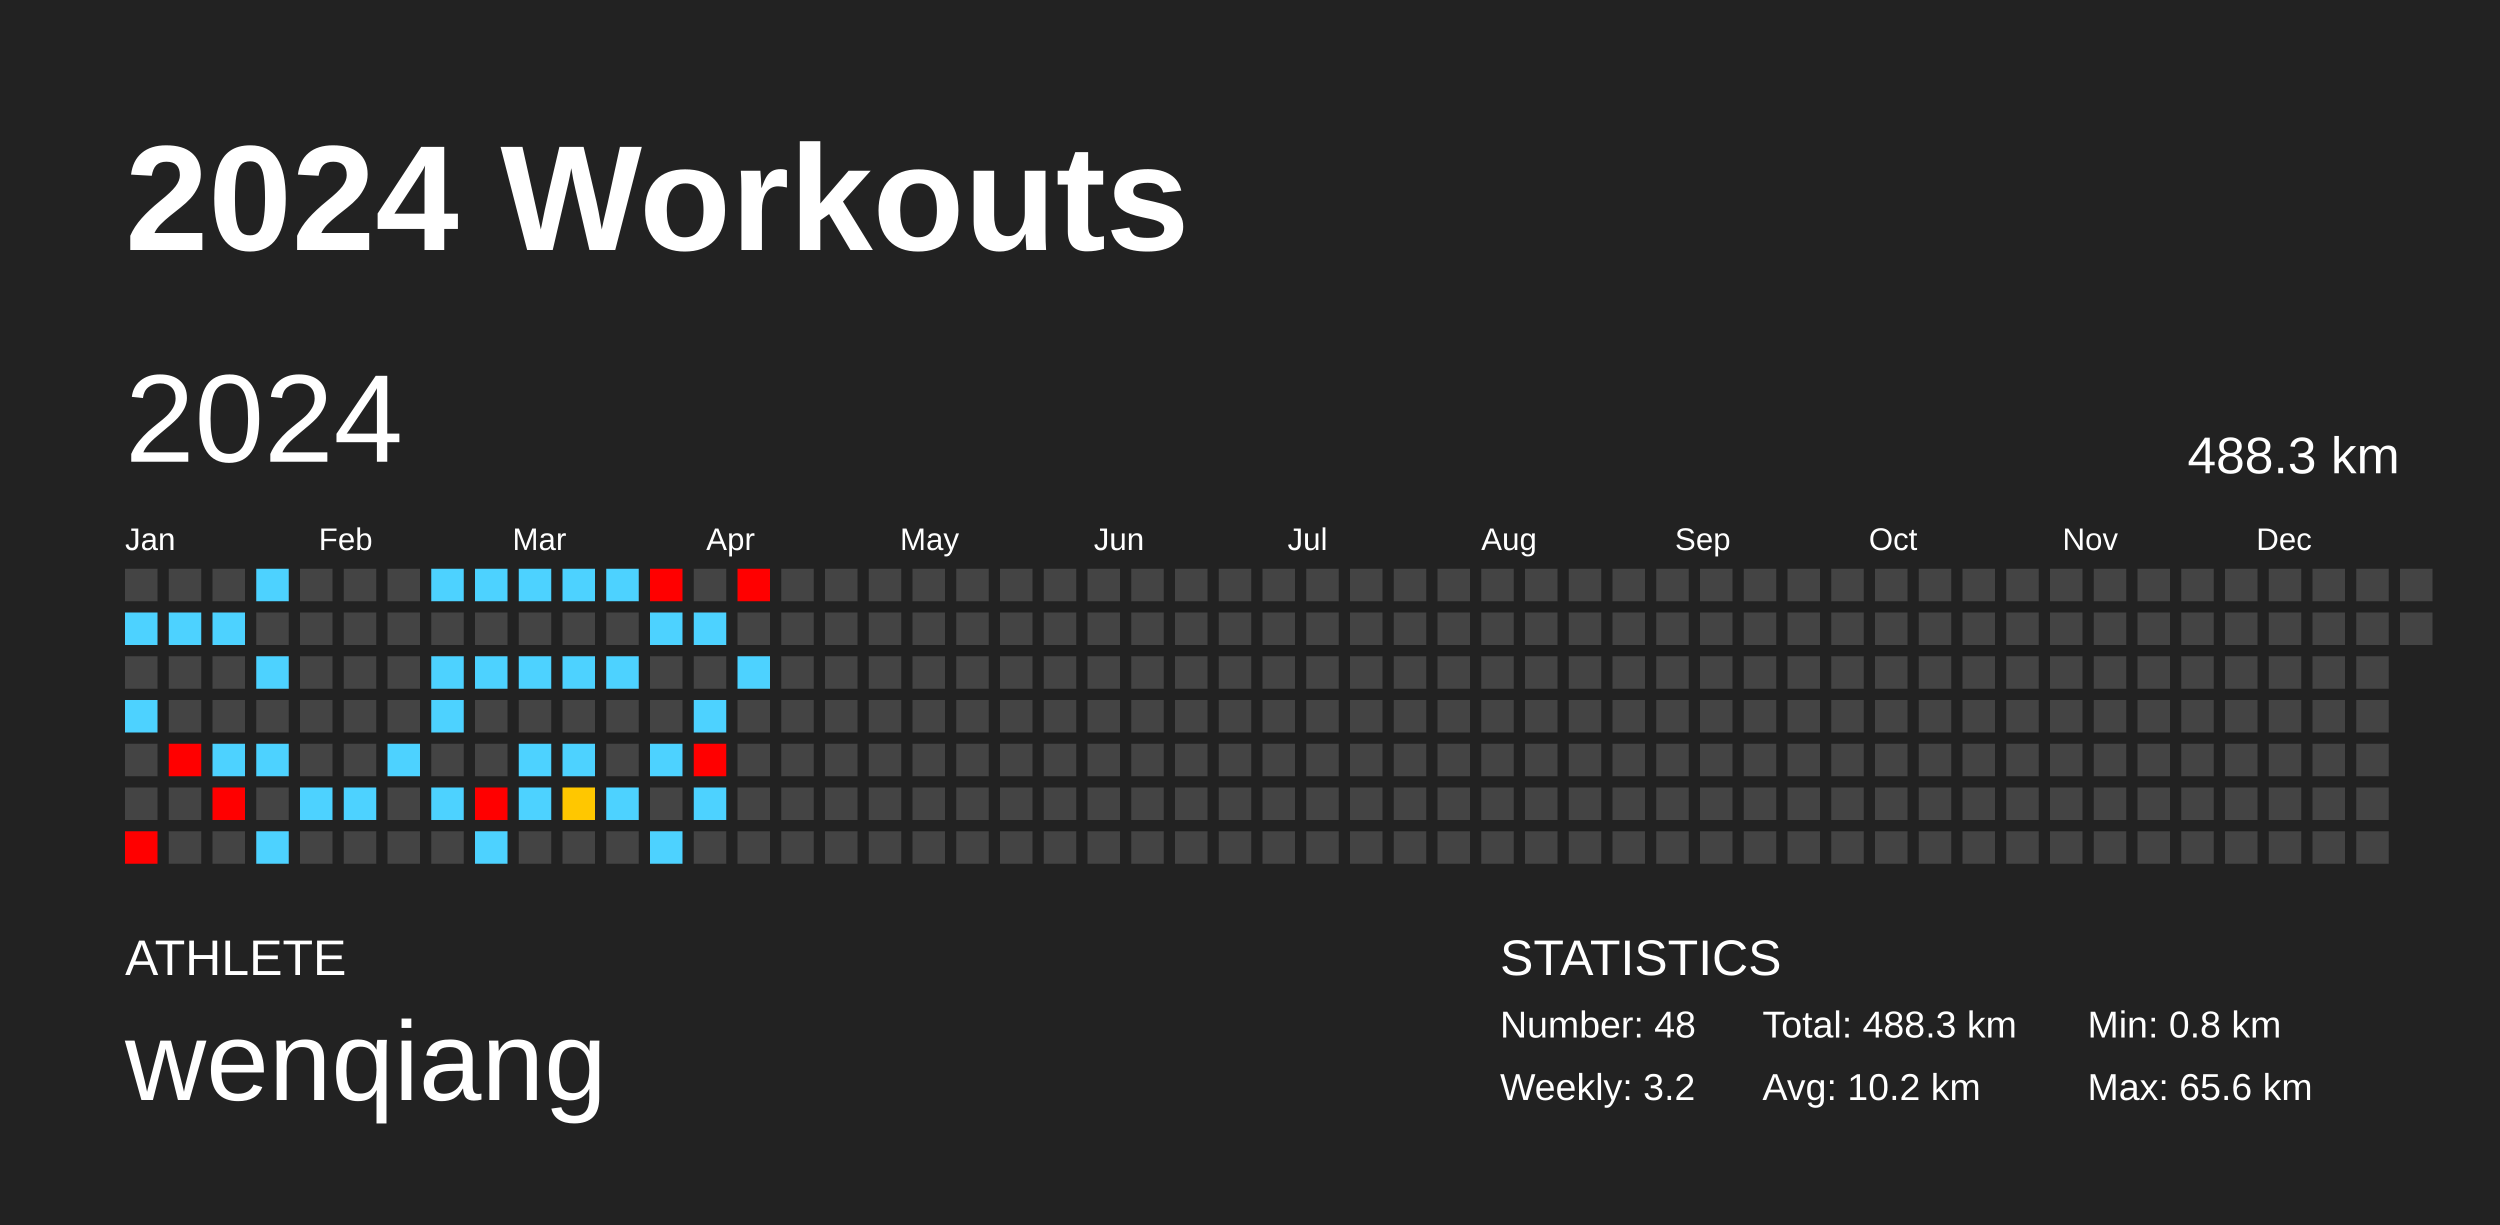
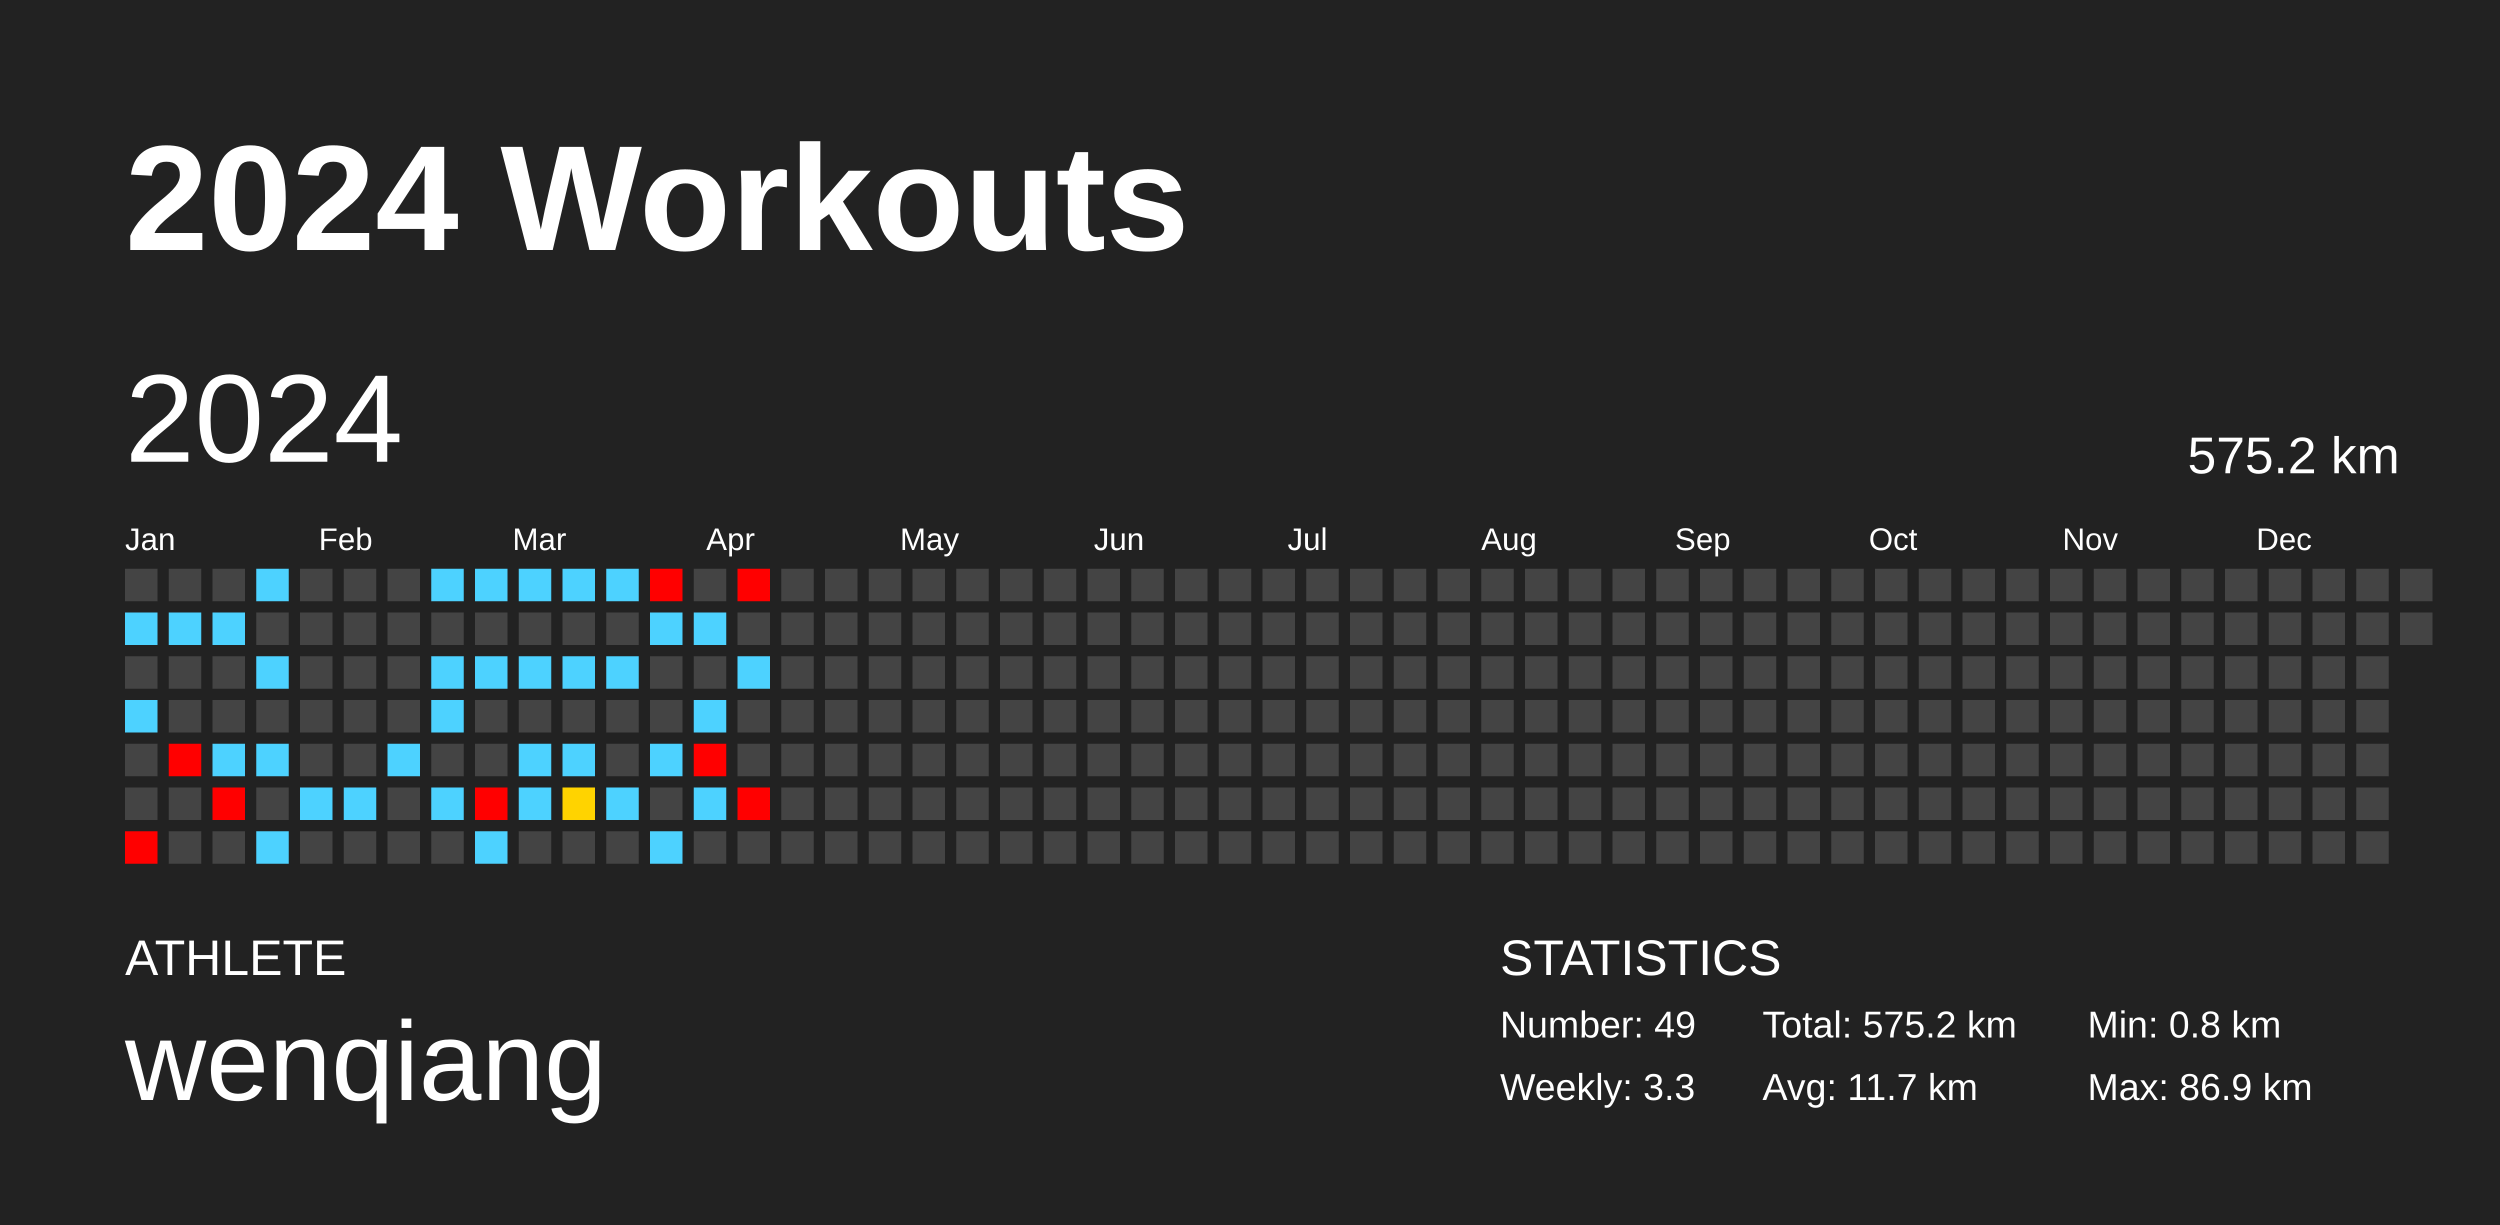
<svg xmlns="http://www.w3.org/2000/svg" baseProfile="full" height="98mm" version="1.1" viewBox="0,0,200,98" width="200mm">
  <defs />
  <rect fill="#222222" height="98" width="200" x="0" y="0" />
  <text fill="#FFFFFF" style="font-size:12px; font-family:Arial; font-weight:bold;" x="10" y="20">2024 Workouts</text>
  <text fill="#FFFFFF" style="font-size:4px; font-family:Arial" x="10" y="78">ATHLETE</text>
  <text fill="#FFFFFF" style="font-size:9px; font-family:Arial" x="10" y="88">wenqiang</text>
  <text fill="#FFFFFF" style="font-size:4px; font-family:Arial" x="120" y="78">STATISTICS</text>
-   <text fill="#FFFFFF" style="font-size:3px; font-family:Arial" x="120" y="83">Number: 48</text>
-   <text fill="#FFFFFF" style="font-size:3px; font-family:Arial" x="120" y="88">Weekly: 3.2</text>
-   <text fill="#FFFFFF" style="font-size:3px; font-family:Arial" x="141" y="83">Total: 488.3 km</text>
-   <text fill="#FFFFFF" style="font-size:3px; font-family:Arial" x="141" y="88">Avg: 10.2 km</text>
+   <text fill="#FFFFFF" style="font-size:3px; font-family:Arial" x="120" y="83">Number: 49</text>
+   <text fill="#FFFFFF" style="font-size:3px; font-family:Arial" x="120" y="88">Weekly: 3.3</text>
+   <text fill="#FFFFFF" style="font-size:3px; font-family:Arial" x="141" y="83">Total: 575.2 km</text>
+   <text fill="#FFFFFF" style="font-size:3px; font-family:Arial" x="141" y="88">Avg: 11.7 km</text>
  <text fill="#FFFFFF" style="font-size:3px; font-family:Arial" x="167" y="83">Min: 0.8 km</text>
-   <text fill="#FFFFFF" style="font-size:3px; font-family:Arial" x="167" y="88">Max: 65.6 km</text>
+   <text fill="#FFFFFF" style="font-size:3px; font-family:Arial" x="167" y="88">Max: 86.9 km</text>
  <text dominant-baseline="hanging" fill="#FFFFFF" style="font-size:10.0px; font-family:Arial;" x="10" y="30">2024</text>
-   <text dominant-baseline="hanging" fill="#FFFFFF" style="font-size:4.125px; font-family:Arial;" x="175" y="35">488.3 km</text>
+   <text dominant-baseline="hanging" fill="#FFFFFF" style="font-size:4.125px; font-family:Arial;" x="175" y="35">575.2 km</text>
  <text fill="#FFFFFF" style="font-size:2.5px; font-family:Arial" x="10.0" y="44">Jan</text>
  <text fill="#FFFFFF" style="font-size:2.5px; font-family:Arial" x="25.5" y="44">Feb</text>
  <text fill="#FFFFFF" style="font-size:2.5px; font-family:Arial" x="41.0" y="44">Mar</text>
  <text fill="#FFFFFF" style="font-size:2.5px; font-family:Arial" x="56.5" y="44">Apr</text>
  <text fill="#FFFFFF" style="font-size:2.5px; font-family:Arial" x="72.0" y="44">May</text>
  <text fill="#FFFFFF" style="font-size:2.5px; font-family:Arial" x="87.5" y="44">Jun</text>
  <text fill="#FFFFFF" style="font-size:2.5px; font-family:Arial" x="103.0" y="44">Jul</text>
  <text fill="#FFFFFF" style="font-size:2.5px; font-family:Arial" x="118.5" y="44">Aug</text>
  <text fill="#FFFFFF" style="font-size:2.5px; font-family:Arial" x="134.0" y="44">Sep</text>
  <text fill="#FFFFFF" style="font-size:2.5px; font-family:Arial" x="149.5" y="44">Oct</text>
  <text fill="#FFFFFF" style="font-size:2.5px; font-family:Arial" x="165.0" y="44">Nov</text>
  <text fill="#FFFFFF" style="font-size:2.5px; font-family:Arial" x="180.5" y="44">Dec</text>
  <rect fill="#444444" height="2.6" width="2.6" x="10.0" y="45.5" />
  <rect fill="#4dd2ff" height="2.6" width="2.6" x="10.0" y="49.0" />
  <rect fill="#444444" height="2.6" width="2.6" x="10.0" y="52.5" />
  <rect fill="#4dd2ff" height="2.6" width="2.6" x="10.0" y="56.0" />
  <rect fill="#444444" height="2.6" width="2.6" x="10.0" y="59.5" />
  <rect fill="#444444" height="2.6" width="2.6" x="10.0" y="63.0" />
  <rect fill="red" height="2.6" width="2.6" x="10.0" y="66.5" />
  <rect fill="#444444" height="2.6" width="2.6" x="13.5" y="45.5" />
  <rect fill="#4dd2ff" height="2.6" width="2.6" x="13.5" y="49.0" />
  <rect fill="#444444" height="2.6" width="2.6" x="13.5" y="52.5" />
  <rect fill="#444444" height="2.6" width="2.6" x="13.5" y="56.0" />
  <rect fill="red" height="2.6" width="2.6" x="13.5" y="59.5" />
  <rect fill="#444444" height="2.6" width="2.6" x="13.5" y="63.0" />
  <rect fill="#444444" height="2.6" width="2.6" x="13.5" y="66.5" />
  <rect fill="#444444" height="2.6" width="2.6" x="17.0" y="45.5" />
  <rect fill="#4dd2ff" height="2.6" width="2.6" x="17.0" y="49.0" />
  <rect fill="#444444" height="2.6" width="2.6" x="17.0" y="52.5" />
  <rect fill="#444444" height="2.6" width="2.6" x="17.0" y="56.0" />
  <rect fill="#4dd2ff" height="2.6" width="2.6" x="17.0" y="59.5" />
  <rect fill="red" height="2.6" width="2.6" x="17.0" y="63.0" />
  <rect fill="#444444" height="2.6" width="2.6" x="17.0" y="66.5" />
  <rect fill="#4dd2ff" height="2.6" width="2.6" x="20.5" y="45.5" />
  <rect fill="#444444" height="2.6" width="2.6" x="20.5" y="49.0" />
  <rect fill="#4dd2ff" height="2.6" width="2.6" x="20.5" y="52.5" />
  <rect fill="#444444" height="2.6" width="2.6" x="20.5" y="56.0" />
  <rect fill="#4dd2ff" height="2.6" width="2.6" x="20.5" y="59.5" />
  <rect fill="#444444" height="2.6" width="2.6" x="20.5" y="63.0" />
  <rect fill="#4dd2ff" height="2.6" width="2.6" x="20.5" y="66.5" />
  <rect fill="#444444" height="2.6" width="2.6" x="24.0" y="45.5" />
  <rect fill="#444444" height="2.6" width="2.6" x="24.0" y="49.0" />
  <rect fill="#444444" height="2.6" width="2.6" x="24.0" y="52.5" />
  <rect fill="#444444" height="2.6" width="2.6" x="24.0" y="56.0" />
  <rect fill="#444444" height="2.6" width="2.6" x="24.0" y="59.5" />
  <rect fill="#4dd2ff" height="2.6" width="2.6" x="24.0" y="63.0" />
  <rect fill="#444444" height="2.6" width="2.6" x="24.0" y="66.5" />
  <rect fill="#444444" height="2.6" width="2.6" x="27.5" y="45.5" />
  <rect fill="#444444" height="2.6" width="2.6" x="27.5" y="49.0" />
  <rect fill="#444444" height="2.6" width="2.6" x="27.5" y="52.5" />
  <rect fill="#444444" height="2.6" width="2.6" x="27.5" y="56.0" />
  <rect fill="#444444" height="2.6" width="2.6" x="27.5" y="59.5" />
  <rect fill="#4dd2ff" height="2.6" width="2.6" x="27.5" y="63.0" />
  <rect fill="#444444" height="2.6" width="2.6" x="27.5" y="66.5" />
  <rect fill="#444444" height="2.6" width="2.6" x="31.0" y="45.5" />
  <rect fill="#444444" height="2.6" width="2.6" x="31.0" y="49.0" />
  <rect fill="#444444" height="2.6" width="2.6" x="31.0" y="52.5" />
  <rect fill="#444444" height="2.6" width="2.6" x="31.0" y="56.0" />
  <rect fill="#4dd2ff" height="2.6" width="2.6" x="31.0" y="59.5" />
  <rect fill="#444444" height="2.6" width="2.6" x="31.0" y="63.0" />
  <rect fill="#444444" height="2.6" width="2.6" x="31.0" y="66.5" />
  <rect fill="#4dd2ff" height="2.6" width="2.6" x="34.5" y="45.5" />
  <rect fill="#444444" height="2.6" width="2.6" x="34.5" y="49.0" />
  <rect fill="#4dd2ff" height="2.6" width="2.6" x="34.5" y="52.5" />
  <rect fill="#4dd2ff" height="2.6" width="2.6" x="34.5" y="56.0" />
  <rect fill="#444444" height="2.6" width="2.6" x="34.5" y="59.5" />
  <rect fill="#4dd2ff" height="2.6" width="2.6" x="34.5" y="63.0" />
  <rect fill="#444444" height="2.6" width="2.6" x="34.5" y="66.5" />
  <rect fill="#4dd2ff" height="2.6" width="2.6" x="38.0" y="45.5" />
  <rect fill="#444444" height="2.6" width="2.6" x="38.0" y="49.0" />
  <rect fill="#4dd2ff" height="2.6" width="2.6" x="38.0" y="52.5" />
  <rect fill="#444444" height="2.6" width="2.6" x="38.0" y="56.0" />
  <rect fill="#444444" height="2.6" width="2.6" x="38.0" y="59.5" />
  <rect fill="red" height="2.6" width="2.6" x="38.0" y="63.0" />
  <rect fill="#4dd2ff" height="2.6" width="2.6" x="38.0" y="66.5" />
  <rect fill="#4dd2ff" height="2.6" width="2.6" x="41.5" y="45.5" />
  <rect fill="#444444" height="2.6" width="2.6" x="41.5" y="49.0" />
  <rect fill="#4dd2ff" height="2.6" width="2.6" x="41.5" y="52.5" />
  <rect fill="#444444" height="2.6" width="2.6" x="41.5" y="56.0" />
  <rect fill="#4dd2ff" height="2.6" width="2.6" x="41.5" y="59.5" />
  <rect fill="#4dd2ff" height="2.6" width="2.6" x="41.5" y="63.0" />
  <rect fill="#444444" height="2.6" width="2.6" x="41.5" y="66.5" />
  <rect fill="#4dd2ff" height="2.6" width="2.6" x="45.0" y="45.5" />
  <rect fill="#444444" height="2.6" width="2.6" x="45.0" y="49.0" />
  <rect fill="#4dd2ff" height="2.6" width="2.6" x="45.0" y="52.5" />
  <rect fill="#444444" height="2.6" width="2.6" x="45.0" y="56.0" />
  <rect fill="#4dd2ff" height="2.6" width="2.6" x="45.0" y="59.5" />
-   <rect fill="#ffc700" height="2.6" width="2.6" x="45.0" y="63.0" />
+   <rect fill="#ffd300" height="2.6" width="2.6" x="45.0" y="63.0" />
  <rect fill="#444444" height="2.6" width="2.6" x="45.0" y="66.5" />
  <rect fill="#4dd2ff" height="2.6" width="2.6" x="48.5" y="45.5" />
  <rect fill="#444444" height="2.6" width="2.6" x="48.5" y="49.0" />
  <rect fill="#4dd2ff" height="2.6" width="2.6" x="48.5" y="52.5" />
  <rect fill="#444444" height="2.6" width="2.6" x="48.5" y="56.0" />
  <rect fill="#444444" height="2.6" width="2.6" x="48.5" y="59.5" />
  <rect fill="#4dd2ff" height="2.6" width="2.6" x="48.5" y="63.0" />
  <rect fill="#444444" height="2.6" width="2.6" x="48.5" y="66.5" />
  <rect fill="red" height="2.6" width="2.6" x="52.0" y="45.5" />
  <rect fill="#4dd2ff" height="2.6" width="2.6" x="52.0" y="49.0" />
  <rect fill="#444444" height="2.6" width="2.6" x="52.0" y="52.5" />
  <rect fill="#444444" height="2.6" width="2.6" x="52.0" y="56.0" />
  <rect fill="#4dd2ff" height="2.6" width="2.6" x="52.0" y="59.5" />
  <rect fill="#444444" height="2.6" width="2.6" x="52.0" y="63.0" />
  <rect fill="#4dd2ff" height="2.6" width="2.6" x="52.0" y="66.5" />
  <rect fill="#444444" height="2.6" width="2.6" x="55.5" y="45.5" />
  <rect fill="#4dd2ff" height="2.6" width="2.6" x="55.5" y="49.0" />
  <rect fill="#444444" height="2.6" width="2.6" x="55.5" y="52.5" />
  <rect fill="#4dd2ff" height="2.6" width="2.6" x="55.5" y="56.0" />
  <rect fill="red" height="2.6" width="2.6" x="55.5" y="59.5" />
  <rect fill="#4dd2ff" height="2.6" width="2.6" x="55.5" y="63.0" />
  <rect fill="#444444" height="2.6" width="2.6" x="55.5" y="66.5" />
  <rect fill="red" height="2.6" width="2.6" x="59.0" y="45.5" />
  <rect fill="#444444" height="2.6" width="2.6" x="59.0" y="49.0" />
  <rect fill="#4dd2ff" height="2.6" width="2.6" x="59.0" y="52.5" />
  <rect fill="#444444" height="2.6" width="2.6" x="59.0" y="56.0" />
  <rect fill="#444444" height="2.6" width="2.6" x="59.0" y="59.5" />
-   <rect fill="#444444" height="2.6" width="2.6" x="59.0" y="63.0" />
+   <rect fill="red" height="2.6" width="2.6" x="59.0" y="63.0" />
  <rect fill="#444444" height="2.6" width="2.6" x="59.0" y="66.5" />
  <rect fill="#444444" height="2.6" width="2.6" x="62.5" y="45.5" />
  <rect fill="#444444" height="2.6" width="2.6" x="62.5" y="49.0" />
  <rect fill="#444444" height="2.6" width="2.6" x="62.5" y="52.5" />
  <rect fill="#444444" height="2.6" width="2.6" x="62.5" y="56.0" />
  <rect fill="#444444" height="2.6" width="2.6" x="62.5" y="59.5" />
  <rect fill="#444444" height="2.6" width="2.6" x="62.5" y="63.0" />
  <rect fill="#444444" height="2.6" width="2.6" x="62.5" y="66.5" />
  <rect fill="#444444" height="2.6" width="2.6" x="66.0" y="45.5" />
  <rect fill="#444444" height="2.6" width="2.6" x="66.0" y="49.0" />
  <rect fill="#444444" height="2.6" width="2.6" x="66.0" y="52.5" />
  <rect fill="#444444" height="2.6" width="2.6" x="66.0" y="56.0" />
  <rect fill="#444444" height="2.6" width="2.6" x="66.0" y="59.5" />
  <rect fill="#444444" height="2.6" width="2.6" x="66.0" y="63.0" />
  <rect fill="#444444" height="2.6" width="2.6" x="66.0" y="66.5" />
  <rect fill="#444444" height="2.6" width="2.6" x="69.5" y="45.5" />
  <rect fill="#444444" height="2.6" width="2.6" x="69.5" y="49.0" />
  <rect fill="#444444" height="2.6" width="2.6" x="69.5" y="52.5" />
  <rect fill="#444444" height="2.6" width="2.6" x="69.5" y="56.0" />
  <rect fill="#444444" height="2.6" width="2.6" x="69.5" y="59.5" />
  <rect fill="#444444" height="2.6" width="2.6" x="69.5" y="63.0" />
  <rect fill="#444444" height="2.6" width="2.6" x="69.5" y="66.5" />
  <rect fill="#444444" height="2.6" width="2.6" x="73.0" y="45.5" />
  <rect fill="#444444" height="2.6" width="2.6" x="73.0" y="49.0" />
  <rect fill="#444444" height="2.6" width="2.6" x="73.0" y="52.5" />
  <rect fill="#444444" height="2.6" width="2.6" x="73.0" y="56.0" />
  <rect fill="#444444" height="2.6" width="2.6" x="73.0" y="59.5" />
  <rect fill="#444444" height="2.6" width="2.6" x="73.0" y="63.0" />
  <rect fill="#444444" height="2.6" width="2.6" x="73.0" y="66.5" />
  <rect fill="#444444" height="2.6" width="2.6" x="76.5" y="45.5" />
  <rect fill="#444444" height="2.6" width="2.6" x="76.5" y="49.0" />
  <rect fill="#444444" height="2.6" width="2.6" x="76.5" y="52.5" />
  <rect fill="#444444" height="2.6" width="2.6" x="76.5" y="56.0" />
  <rect fill="#444444" height="2.6" width="2.6" x="76.5" y="59.5" />
  <rect fill="#444444" height="2.6" width="2.6" x="76.5" y="63.0" />
  <rect fill="#444444" height="2.6" width="2.6" x="76.5" y="66.5" />
  <rect fill="#444444" height="2.6" width="2.6" x="80.0" y="45.5" />
  <rect fill="#444444" height="2.6" width="2.6" x="80.0" y="49.0" />
  <rect fill="#444444" height="2.6" width="2.6" x="80.0" y="52.5" />
  <rect fill="#444444" height="2.6" width="2.6" x="80.0" y="56.0" />
  <rect fill="#444444" height="2.6" width="2.6" x="80.0" y="59.5" />
  <rect fill="#444444" height="2.6" width="2.6" x="80.0" y="63.0" />
  <rect fill="#444444" height="2.6" width="2.6" x="80.0" y="66.5" />
  <rect fill="#444444" height="2.6" width="2.6" x="83.5" y="45.5" />
  <rect fill="#444444" height="2.6" width="2.6" x="83.5" y="49.0" />
  <rect fill="#444444" height="2.6" width="2.6" x="83.5" y="52.5" />
  <rect fill="#444444" height="2.6" width="2.6" x="83.5" y="56.0" />
  <rect fill="#444444" height="2.6" width="2.6" x="83.5" y="59.5" />
  <rect fill="#444444" height="2.6" width="2.6" x="83.5" y="63.0" />
  <rect fill="#444444" height="2.6" width="2.6" x="83.5" y="66.5" />
  <rect fill="#444444" height="2.6" width="2.6" x="87.0" y="45.5" />
  <rect fill="#444444" height="2.6" width="2.6" x="87.0" y="49.0" />
  <rect fill="#444444" height="2.6" width="2.6" x="87.0" y="52.5" />
  <rect fill="#444444" height="2.6" width="2.6" x="87.0" y="56.0" />
  <rect fill="#444444" height="2.6" width="2.6" x="87.0" y="59.5" />
  <rect fill="#444444" height="2.6" width="2.6" x="87.0" y="63.0" />
  <rect fill="#444444" height="2.6" width="2.6" x="87.0" y="66.5" />
  <rect fill="#444444" height="2.6" width="2.6" x="90.5" y="45.5" />
  <rect fill="#444444" height="2.6" width="2.6" x="90.5" y="49.0" />
  <rect fill="#444444" height="2.6" width="2.6" x="90.5" y="52.5" />
  <rect fill="#444444" height="2.6" width="2.6" x="90.5" y="56.0" />
  <rect fill="#444444" height="2.6" width="2.6" x="90.5" y="59.5" />
  <rect fill="#444444" height="2.6" width="2.6" x="90.5" y="63.0" />
  <rect fill="#444444" height="2.6" width="2.6" x="90.5" y="66.5" />
  <rect fill="#444444" height="2.6" width="2.6" x="94.0" y="45.5" />
  <rect fill="#444444" height="2.6" width="2.6" x="94.0" y="49.0" />
  <rect fill="#444444" height="2.6" width="2.6" x="94.0" y="52.5" />
  <rect fill="#444444" height="2.6" width="2.6" x="94.0" y="56.0" />
  <rect fill="#444444" height="2.6" width="2.6" x="94.0" y="59.5" />
  <rect fill="#444444" height="2.6" width="2.6" x="94.0" y="63.0" />
  <rect fill="#444444" height="2.6" width="2.6" x="94.0" y="66.5" />
  <rect fill="#444444" height="2.6" width="2.6" x="97.5" y="45.5" />
  <rect fill="#444444" height="2.6" width="2.6" x="97.5" y="49.0" />
  <rect fill="#444444" height="2.6" width="2.6" x="97.5" y="52.5" />
  <rect fill="#444444" height="2.6" width="2.6" x="97.5" y="56.0" />
  <rect fill="#444444" height="2.6" width="2.6" x="97.5" y="59.5" />
  <rect fill="#444444" height="2.6" width="2.6" x="97.5" y="63.0" />
  <rect fill="#444444" height="2.6" width="2.6" x="97.5" y="66.5" />
  <rect fill="#444444" height="2.6" width="2.6" x="101.0" y="45.5" />
  <rect fill="#444444" height="2.6" width="2.6" x="101.0" y="49.0" />
  <rect fill="#444444" height="2.6" width="2.6" x="101.0" y="52.5" />
  <rect fill="#444444" height="2.6" width="2.6" x="101.0" y="56.0" />
  <rect fill="#444444" height="2.6" width="2.6" x="101.0" y="59.5" />
  <rect fill="#444444" height="2.6" width="2.6" x="101.0" y="63.0" />
  <rect fill="#444444" height="2.6" width="2.6" x="101.0" y="66.5" />
  <rect fill="#444444" height="2.6" width="2.6" x="104.5" y="45.5" />
  <rect fill="#444444" height="2.6" width="2.6" x="104.5" y="49.0" />
  <rect fill="#444444" height="2.6" width="2.6" x="104.5" y="52.5" />
  <rect fill="#444444" height="2.6" width="2.6" x="104.5" y="56.0" />
  <rect fill="#444444" height="2.6" width="2.6" x="104.5" y="59.5" />
  <rect fill="#444444" height="2.6" width="2.6" x="104.5" y="63.0" />
  <rect fill="#444444" height="2.6" width="2.6" x="104.5" y="66.5" />
  <rect fill="#444444" height="2.6" width="2.6" x="108.0" y="45.5" />
  <rect fill="#444444" height="2.6" width="2.6" x="108.0" y="49.0" />
  <rect fill="#444444" height="2.6" width="2.6" x="108.0" y="52.5" />
  <rect fill="#444444" height="2.6" width="2.6" x="108.0" y="56.0" />
  <rect fill="#444444" height="2.6" width="2.6" x="108.0" y="59.5" />
  <rect fill="#444444" height="2.6" width="2.6" x="108.0" y="63.0" />
  <rect fill="#444444" height="2.6" width="2.6" x="108.0" y="66.5" />
  <rect fill="#444444" height="2.6" width="2.6" x="111.5" y="45.5" />
  <rect fill="#444444" height="2.6" width="2.6" x="111.5" y="49.0" />
  <rect fill="#444444" height="2.6" width="2.6" x="111.5" y="52.5" />
  <rect fill="#444444" height="2.6" width="2.6" x="111.5" y="56.0" />
  <rect fill="#444444" height="2.6" width="2.6" x="111.5" y="59.5" />
  <rect fill="#444444" height="2.6" width="2.6" x="111.5" y="63.0" />
  <rect fill="#444444" height="2.6" width="2.6" x="111.5" y="66.5" />
  <rect fill="#444444" height="2.6" width="2.6" x="115.0" y="45.5" />
  <rect fill="#444444" height="2.6" width="2.6" x="115.0" y="49.0" />
  <rect fill="#444444" height="2.6" width="2.6" x="115.0" y="52.5" />
  <rect fill="#444444" height="2.6" width="2.6" x="115.0" y="56.0" />
  <rect fill="#444444" height="2.6" width="2.6" x="115.0" y="59.5" />
  <rect fill="#444444" height="2.6" width="2.6" x="115.0" y="63.0" />
  <rect fill="#444444" height="2.6" width="2.6" x="115.0" y="66.5" />
  <rect fill="#444444" height="2.6" width="2.6" x="118.5" y="45.5" />
  <rect fill="#444444" height="2.6" width="2.6" x="118.5" y="49.0" />
  <rect fill="#444444" height="2.6" width="2.6" x="118.5" y="52.5" />
  <rect fill="#444444" height="2.6" width="2.6" x="118.5" y="56.0" />
  <rect fill="#444444" height="2.6" width="2.6" x="118.5" y="59.5" />
  <rect fill="#444444" height="2.6" width="2.6" x="118.5" y="63.0" />
  <rect fill="#444444" height="2.6" width="2.6" x="118.5" y="66.5" />
  <rect fill="#444444" height="2.6" width="2.6" x="122.0" y="45.5" />
  <rect fill="#444444" height="2.6" width="2.6" x="122.0" y="49.0" />
  <rect fill="#444444" height="2.6" width="2.6" x="122.0" y="52.5" />
  <rect fill="#444444" height="2.6" width="2.6" x="122.0" y="56.0" />
  <rect fill="#444444" height="2.6" width="2.6" x="122.0" y="59.5" />
  <rect fill="#444444" height="2.6" width="2.6" x="122.0" y="63.0" />
  <rect fill="#444444" height="2.6" width="2.6" x="122.0" y="66.5" />
  <rect fill="#444444" height="2.6" width="2.6" x="125.5" y="45.5" />
  <rect fill="#444444" height="2.6" width="2.6" x="125.5" y="49.0" />
  <rect fill="#444444" height="2.6" width="2.6" x="125.5" y="52.5" />
  <rect fill="#444444" height="2.6" width="2.6" x="125.5" y="56.0" />
  <rect fill="#444444" height="2.6" width="2.6" x="125.5" y="59.5" />
  <rect fill="#444444" height="2.6" width="2.6" x="125.5" y="63.0" />
  <rect fill="#444444" height="2.6" width="2.6" x="125.5" y="66.5" />
  <rect fill="#444444" height="2.6" width="2.6" x="129.0" y="45.5" />
  <rect fill="#444444" height="2.6" width="2.6" x="129.0" y="49.0" />
  <rect fill="#444444" height="2.6" width="2.6" x="129.0" y="52.5" />
  <rect fill="#444444" height="2.6" width="2.6" x="129.0" y="56.0" />
  <rect fill="#444444" height="2.6" width="2.6" x="129.0" y="59.5" />
  <rect fill="#444444" height="2.6" width="2.6" x="129.0" y="63.0" />
  <rect fill="#444444" height="2.6" width="2.6" x="129.0" y="66.5" />
  <rect fill="#444444" height="2.6" width="2.6" x="132.5" y="45.5" />
  <rect fill="#444444" height="2.6" width="2.6" x="132.5" y="49.0" />
  <rect fill="#444444" height="2.6" width="2.6" x="132.5" y="52.5" />
  <rect fill="#444444" height="2.6" width="2.6" x="132.5" y="56.0" />
  <rect fill="#444444" height="2.6" width="2.6" x="132.5" y="59.5" />
  <rect fill="#444444" height="2.6" width="2.6" x="132.5" y="63.0" />
  <rect fill="#444444" height="2.6" width="2.6" x="132.5" y="66.5" />
  <rect fill="#444444" height="2.6" width="2.6" x="136.0" y="45.5" />
  <rect fill="#444444" height="2.6" width="2.6" x="136.0" y="49.0" />
  <rect fill="#444444" height="2.6" width="2.6" x="136.0" y="52.5" />
  <rect fill="#444444" height="2.6" width="2.6" x="136.0" y="56.0" />
  <rect fill="#444444" height="2.6" width="2.6" x="136.0" y="59.5" />
  <rect fill="#444444" height="2.6" width="2.6" x="136.0" y="63.0" />
  <rect fill="#444444" height="2.6" width="2.6" x="136.0" y="66.5" />
  <rect fill="#444444" height="2.6" width="2.6" x="139.5" y="45.5" />
  <rect fill="#444444" height="2.6" width="2.6" x="139.5" y="49.0" />
  <rect fill="#444444" height="2.6" width="2.6" x="139.5" y="52.5" />
  <rect fill="#444444" height="2.6" width="2.6" x="139.5" y="56.0" />
  <rect fill="#444444" height="2.6" width="2.6" x="139.5" y="59.5" />
  <rect fill="#444444" height="2.6" width="2.6" x="139.5" y="63.0" />
  <rect fill="#444444" height="2.6" width="2.6" x="139.5" y="66.5" />
  <rect fill="#444444" height="2.6" width="2.6" x="143.0" y="45.5" />
  <rect fill="#444444" height="2.6" width="2.6" x="143.0" y="49.0" />
  <rect fill="#444444" height="2.6" width="2.6" x="143.0" y="52.5" />
  <rect fill="#444444" height="2.6" width="2.6" x="143.0" y="56.0" />
  <rect fill="#444444" height="2.6" width="2.6" x="143.0" y="59.5" />
  <rect fill="#444444" height="2.6" width="2.6" x="143.0" y="63.0" />
  <rect fill="#444444" height="2.6" width="2.6" x="143.0" y="66.5" />
  <rect fill="#444444" height="2.6" width="2.6" x="146.5" y="45.5" />
  <rect fill="#444444" height="2.6" width="2.6" x="146.5" y="49.0" />
  <rect fill="#444444" height="2.6" width="2.6" x="146.5" y="52.5" />
  <rect fill="#444444" height="2.6" width="2.6" x="146.5" y="56.0" />
  <rect fill="#444444" height="2.6" width="2.6" x="146.5" y="59.5" />
  <rect fill="#444444" height="2.6" width="2.6" x="146.5" y="63.0" />
  <rect fill="#444444" height="2.6" width="2.6" x="146.5" y="66.5" />
  <rect fill="#444444" height="2.6" width="2.6" x="150.0" y="45.5" />
  <rect fill="#444444" height="2.6" width="2.6" x="150.0" y="49.0" />
  <rect fill="#444444" height="2.6" width="2.6" x="150.0" y="52.5" />
  <rect fill="#444444" height="2.6" width="2.6" x="150.0" y="56.0" />
  <rect fill="#444444" height="2.6" width="2.6" x="150.0" y="59.5" />
  <rect fill="#444444" height="2.6" width="2.6" x="150.0" y="63.0" />
  <rect fill="#444444" height="2.6" width="2.6" x="150.0" y="66.5" />
  <rect fill="#444444" height="2.6" width="2.6" x="153.5" y="45.5" />
  <rect fill="#444444" height="2.6" width="2.6" x="153.5" y="49.0" />
  <rect fill="#444444" height="2.6" width="2.6" x="153.5" y="52.5" />
  <rect fill="#444444" height="2.6" width="2.6" x="153.5" y="56.0" />
  <rect fill="#444444" height="2.6" width="2.6" x="153.5" y="59.5" />
  <rect fill="#444444" height="2.6" width="2.6" x="153.5" y="63.0" />
  <rect fill="#444444" height="2.6" width="2.6" x="153.5" y="66.5" />
  <rect fill="#444444" height="2.6" width="2.6" x="157.0" y="45.5" />
  <rect fill="#444444" height="2.6" width="2.6" x="157.0" y="49.0" />
  <rect fill="#444444" height="2.6" width="2.6" x="157.0" y="52.5" />
  <rect fill="#444444" height="2.6" width="2.6" x="157.0" y="56.0" />
  <rect fill="#444444" height="2.6" width="2.6" x="157.0" y="59.5" />
  <rect fill="#444444" height="2.6" width="2.6" x="157.0" y="63.0" />
  <rect fill="#444444" height="2.6" width="2.6" x="157.0" y="66.5" />
  <rect fill="#444444" height="2.6" width="2.6" x="160.5" y="45.5" />
  <rect fill="#444444" height="2.6" width="2.6" x="160.5" y="49.0" />
  <rect fill="#444444" height="2.6" width="2.6" x="160.5" y="52.5" />
  <rect fill="#444444" height="2.6" width="2.6" x="160.5" y="56.0" />
  <rect fill="#444444" height="2.6" width="2.6" x="160.5" y="59.5" />
  <rect fill="#444444" height="2.6" width="2.6" x="160.5" y="63.0" />
  <rect fill="#444444" height="2.6" width="2.6" x="160.5" y="66.5" />
  <rect fill="#444444" height="2.6" width="2.6" x="164.0" y="45.5" />
  <rect fill="#444444" height="2.6" width="2.6" x="164.0" y="49.0" />
  <rect fill="#444444" height="2.6" width="2.6" x="164.0" y="52.5" />
  <rect fill="#444444" height="2.6" width="2.6" x="164.0" y="56.0" />
  <rect fill="#444444" height="2.6" width="2.6" x="164.0" y="59.5" />
  <rect fill="#444444" height="2.6" width="2.6" x="164.0" y="63.0" />
  <rect fill="#444444" height="2.6" width="2.6" x="164.0" y="66.5" />
  <rect fill="#444444" height="2.6" width="2.6" x="167.5" y="45.5" />
  <rect fill="#444444" height="2.6" width="2.6" x="167.5" y="49.0" />
  <rect fill="#444444" height="2.6" width="2.6" x="167.5" y="52.5" />
  <rect fill="#444444" height="2.6" width="2.6" x="167.5" y="56.0" />
  <rect fill="#444444" height="2.6" width="2.6" x="167.5" y="59.5" />
  <rect fill="#444444" height="2.6" width="2.6" x="167.5" y="63.0" />
  <rect fill="#444444" height="2.6" width="2.6" x="167.5" y="66.5" />
  <rect fill="#444444" height="2.6" width="2.6" x="171.0" y="45.5" />
  <rect fill="#444444" height="2.6" width="2.6" x="171.0" y="49.0" />
  <rect fill="#444444" height="2.6" width="2.6" x="171.0" y="52.5" />
  <rect fill="#444444" height="2.6" width="2.6" x="171.0" y="56.0" />
  <rect fill="#444444" height="2.6" width="2.6" x="171.0" y="59.5" />
  <rect fill="#444444" height="2.6" width="2.6" x="171.0" y="63.0" />
  <rect fill="#444444" height="2.6" width="2.6" x="171.0" y="66.5" />
  <rect fill="#444444" height="2.6" width="2.6" x="174.5" y="45.5" />
  <rect fill="#444444" height="2.6" width="2.6" x="174.5" y="49.0" />
  <rect fill="#444444" height="2.6" width="2.6" x="174.5" y="52.5" />
  <rect fill="#444444" height="2.6" width="2.6" x="174.5" y="56.0" />
  <rect fill="#444444" height="2.6" width="2.6" x="174.5" y="59.5" />
  <rect fill="#444444" height="2.6" width="2.6" x="174.5" y="63.0" />
  <rect fill="#444444" height="2.6" width="2.6" x="174.5" y="66.5" />
  <rect fill="#444444" height="2.6" width="2.6" x="178.0" y="45.5" />
  <rect fill="#444444" height="2.6" width="2.6" x="178.0" y="49.0" />
  <rect fill="#444444" height="2.6" width="2.6" x="178.0" y="52.5" />
  <rect fill="#444444" height="2.6" width="2.6" x="178.0" y="56.0" />
  <rect fill="#444444" height="2.6" width="2.6" x="178.0" y="59.5" />
  <rect fill="#444444" height="2.6" width="2.6" x="178.0" y="63.0" />
  <rect fill="#444444" height="2.6" width="2.6" x="178.0" y="66.5" />
  <rect fill="#444444" height="2.6" width="2.6" x="181.5" y="45.5" />
  <rect fill="#444444" height="2.6" width="2.6" x="181.5" y="49.0" />
  <rect fill="#444444" height="2.6" width="2.6" x="181.5" y="52.5" />
  <rect fill="#444444" height="2.6" width="2.6" x="181.5" y="56.0" />
  <rect fill="#444444" height="2.6" width="2.6" x="181.5" y="59.5" />
  <rect fill="#444444" height="2.6" width="2.6" x="181.5" y="63.0" />
  <rect fill="#444444" height="2.6" width="2.6" x="181.5" y="66.5" />
  <rect fill="#444444" height="2.6" width="2.6" x="185.0" y="45.5" />
  <rect fill="#444444" height="2.6" width="2.6" x="185.0" y="49.0" />
  <rect fill="#444444" height="2.6" width="2.6" x="185.0" y="52.5" />
  <rect fill="#444444" height="2.6" width="2.6" x="185.0" y="56.0" />
  <rect fill="#444444" height="2.6" width="2.6" x="185.0" y="59.5" />
  <rect fill="#444444" height="2.6" width="2.6" x="185.0" y="63.0" />
  <rect fill="#444444" height="2.6" width="2.6" x="185.0" y="66.5" />
  <rect fill="#444444" height="2.6" width="2.6" x="188.5" y="45.5" />
  <rect fill="#444444" height="2.6" width="2.6" x="188.5" y="49.0" />
  <rect fill="#444444" height="2.6" width="2.6" x="188.5" y="52.5" />
  <rect fill="#444444" height="2.6" width="2.6" x="188.5" y="56.0" />
  <rect fill="#444444" height="2.6" width="2.6" x="188.5" y="59.5" />
  <rect fill="#444444" height="2.6" width="2.6" x="188.5" y="63.0" />
  <rect fill="#444444" height="2.6" width="2.6" x="188.5" y="66.5" />
  <rect fill="#444444" height="2.6" width="2.6" x="192.0" y="45.5" />
  <rect fill="#444444" height="2.6" width="2.6" x="192.0" y="49.0" />
</svg>
